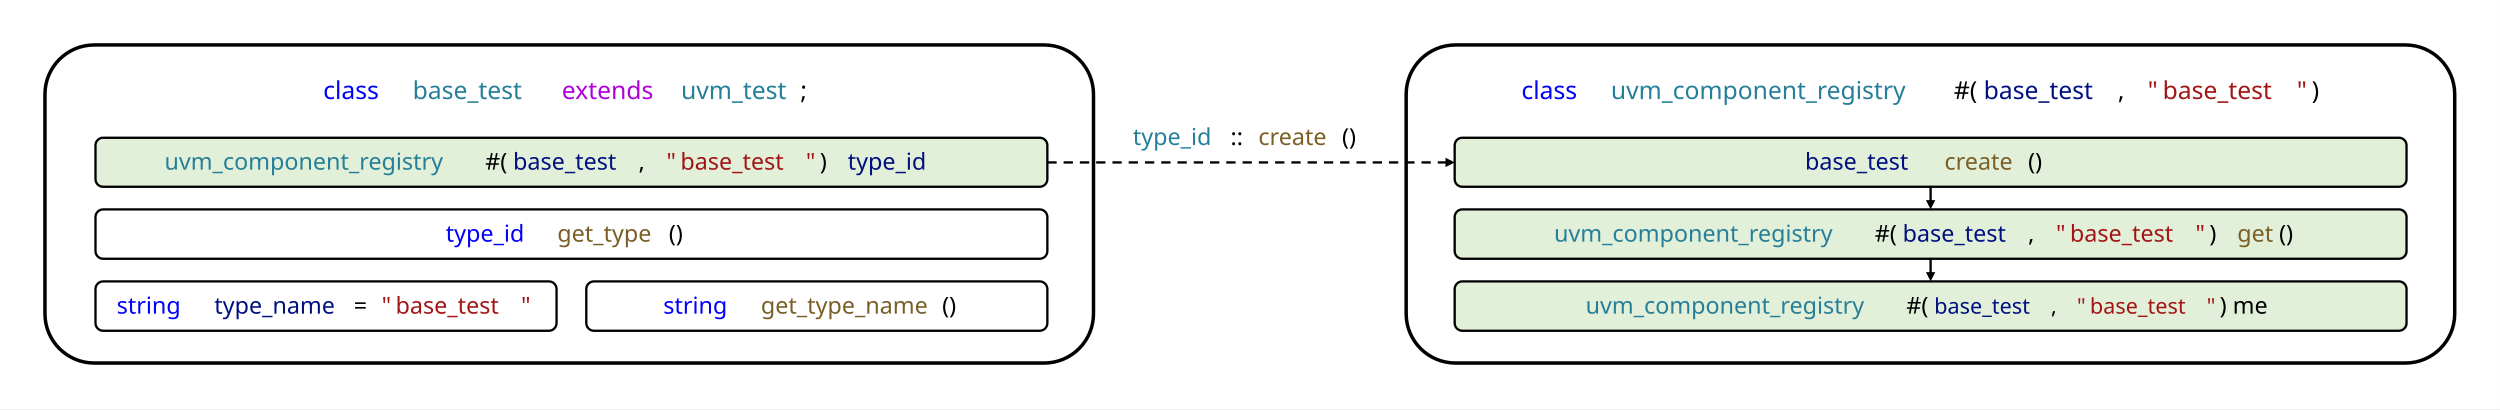
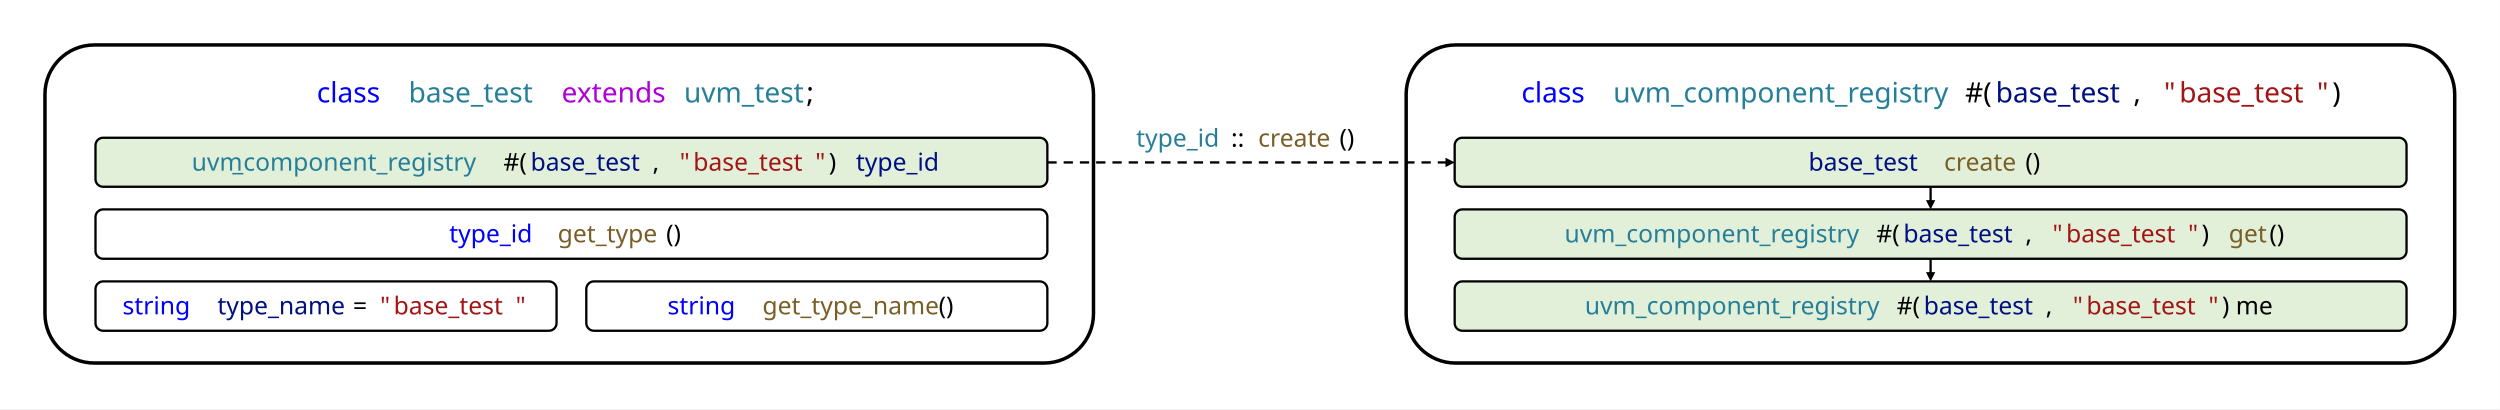
<svg xmlns="http://www.w3.org/2000/svg" width="7396" height="1210" xml:space="preserve" overflow="hidden">
  <g transform="translate(1200 -604)">
    <rect x="-1197.5" y="606.5" width="7391" height="1205" stroke="#FFFFFF" stroke-width="4.583" stroke-miterlimit="8" fill="#FFFFFF" />
    <path d="M-1067 882.836C-1067 802.293-1001.71 737-921.165 737L1889.16 737C1969.71 737 2035 802.293 2035 882.836L2035 1532.16C2035 1612.71 1969.71 1678 1889.16 1678L-921.165 1678C-1001.71 1678-1067 1612.71-1067 1532.16Z" stroke="#000000" stroke-width="10.312" stroke-miterlimit="8" fill="#FFFFFF" fill-rule="evenodd" />
-     <text fill="#0000FF" font-family="JetBrains Mono,JetBrains Mono_MSFontService,sans-serif" font-weight="400" font-size="73" transform="matrix(1 0 0 1 -243.891 897)">class</text>
-     <text fill="#267F99" font-family="JetBrains Mono,JetBrains Mono_MSFontService,sans-serif" font-weight="400" font-size="73" transform="matrix(1 0 0 1 20.7968 897)">base_test</text>
-     <text fill="#AF00DB" font-family="JetBrains Mono,JetBrains Mono_MSFontService,sans-serif" font-weight="400" font-size="73" transform="matrix(1 0 0 1 461.943 897)">extends</text>
-     <text fill="#267F99" font-family="JetBrains Mono,JetBrains Mono_MSFontService,sans-serif" font-weight="400" font-size="73" transform="matrix(1 0 0 1 814.859 897)">uvm_test</text>
-     <text font-family="JetBrains Mono,JetBrains Mono_MSFontService,sans-serif" font-weight="400" font-size="73" transform="matrix(1 0 0 1 1167.78 897)">;</text>
+     <text fill="#0000FF" font-family="Consolas,Consolas_MSFontService,sans-serif" font-weight="400" font-size="83" transform="matrix(1 0 0 1 -262.797 907)">class</text>
+     <text fill="#267F99" font-family="Consolas,Consolas_MSFontService,sans-serif" font-weight="400" font-size="83" transform="matrix(1 0 0 1 8.76555 907)">base_test</text>
+     <text fill="#AF00DB" font-family="Consolas,Consolas_MSFontService,sans-serif" font-weight="400" font-size="83" transform="matrix(1 0 0 1 461.37 907)">extends</text>
+     <text fill="#267F99" font-family="Consolas,Consolas_MSFontService,sans-serif" font-weight="400" font-size="83" transform="matrix(1 0 0 1 823.453 907)">uvm_test</text>
+     <text font-family="Consolas,Consolas_MSFontService,sans-serif" font-weight="400" font-size="83" transform="matrix(1 0 0 1 1185.54 907)">;</text>
    <path d="M-917.5 1033.97C-917.5 1021.56-907.439 1011.5-895.028 1011.5L1876.03 1011.5C1888.44 1011.5 1898.5 1021.56 1898.5 1033.97L1898.5 1134.03C1898.5 1146.44 1888.44 1156.5 1876.03 1156.5L-895.028 1156.5C-907.439 1156.5-917.5 1146.44-917.5 1134.03Z" stroke="#000000" stroke-width="6.875" stroke-miterlimit="8" fill="#E2F0D9" fill-rule="evenodd" />
-     <text fill="#267F99" font-family="JetBrains Mono,JetBrains Mono_MSFontService,sans-serif" font-weight="400" font-size="69" transform="matrix(1 0 0 1 -713.383 1106)">uvm_component_registry</text>
-     <text font-family="JetBrains Mono,JetBrains Mono_MSFontService,sans-serif" font-weight="400" font-size="69" transform="matrix(1 0 0 1 235.367 1106)">#(</text>
-     <text fill="#001080" font-family="JetBrains Mono,JetBrains Mono_MSFontService,sans-serif" font-weight="400" font-size="69" transform="matrix(1 0 0 1 317.867 1106)">base_test</text>
-     <text font-family="JetBrains Mono,JetBrains Mono_MSFontService,sans-serif" font-weight="400" font-size="69" transform="matrix(1 0 0 1 689.117 1106)">, </text>
-     <text fill="#A31515" font-family="JetBrains Mono,JetBrains Mono_MSFontService,sans-serif" font-weight="400" font-size="69" transform="matrix(1 0 0 1 771.617 1106)">"</text>
-     <text fill="#A31515" font-family="JetBrains Mono,JetBrains Mono_MSFontService,sans-serif" font-weight="400" font-size="69" transform="matrix(1 0 0 1 812.867 1106)">base_test</text>
-     <text fill="#A31515" font-family="JetBrains Mono,JetBrains Mono_MSFontService,sans-serif" font-weight="400" font-size="69" transform="matrix(1 0 0 1 1184.12 1106)">"</text>
-     <text font-family="JetBrains Mono,JetBrains Mono_MSFontService,sans-serif" font-weight="400" font-size="69" transform="matrix(1 0 0 1 1225.37 1106)">) </text>
-     <text fill="#001080" font-family="JetBrains Mono,JetBrains Mono_MSFontService,sans-serif" font-weight="400" font-size="69" transform="matrix(1 0 0 1 1307.87 1106)">type_id</text>
+     <text fill="#267F99" font-family="Consolas,Consolas_MSFontService,sans-serif" font-weight="400" font-size="73" transform="matrix(1 0 0 1 -632.955 1109)">uvm</text>
+     <text fill="#267F99" font-family="Consolas,Consolas_MSFontService,sans-serif" font-weight="400" font-size="73" transform="matrix(1 0 0 1 -512.643 1109)">_component_registry</text>
+     <text font-family="Consolas,Consolas_MSFontService,sans-serif" font-weight="400" font-size="73" transform="matrix(1 0 0 1 289.441 1109)">#(</text>
+     <text fill="#001080" font-family="Consolas,Consolas_MSFontService,sans-serif" font-weight="400" font-size="73" transform="matrix(1 0 0 1 369.649 1109)">base_test</text>
+     <text font-family="Consolas,Consolas_MSFontService,sans-serif" font-weight="400" font-size="73" transform="matrix(1 0 0 1 730.587 1109)">, </text>
+     <text fill="#A31515" font-family="Consolas,Consolas_MSFontService,sans-serif" font-weight="400" font-size="73" transform="matrix(1 0 0 1 810.795 1109)">"</text>
+     <text fill="#A31515" font-family="Consolas,Consolas_MSFontService,sans-serif" font-weight="400" font-size="73" transform="matrix(1 0 0 1 850.899 1109)">base_test</text>
+     <text fill="#A31515" font-family="Consolas,Consolas_MSFontService,sans-serif" font-weight="400" font-size="73" transform="matrix(1 0 0 1 1211.84 1109)">"</text>
+     <text font-family="Consolas,Consolas_MSFontService,sans-serif" font-weight="400" font-size="73" transform="matrix(1 0 0 1 1251.94 1109)">) </text>
+     <text fill="#001080" font-family="Consolas,Consolas_MSFontService,sans-serif" font-weight="400" font-size="73" transform="matrix(1 0 0 1 1332.15 1109)">type_id</text>
    <path d="M2960 882.836C2960 802.293 3025.29 737 3105.84 737L5916.16 737C5996.71 737 6062 802.293 6062 882.836L6062 1532.16C6062 1612.71 5996.71 1678 5916.16 1678L3105.84 1678C3025.29 1678 2960 1612.71 2960 1532.16Z" stroke="#000000" stroke-width="10.312" stroke-miterlimit="8" fill="#FFFFFF" fill-rule="evenodd" />
    <path d="M1.02923e-06-3.438 27.5-3.437 27.5 3.438-1.02923e-06 3.438ZM48.125-3.437 75.625-3.437 75.625 3.438 48.125 3.438ZM96.25-3.437 123.75-3.437 123.75 3.438 96.25 3.438ZM144.375-3.437 171.875-3.437 171.875 3.438 144.375 3.438ZM192.5-3.437 220-3.437 220 3.438 192.5 3.438ZM240.625-3.437 268.125-3.437 268.125 3.438 240.625 3.438ZM288.75-3.437 316.25-3.437 316.25 3.438 288.75 3.438ZM336.875-3.437 364.375-3.437 364.375 3.438 336.875 3.438ZM385-3.437 412.5-3.437 412.5 3.438 385 3.438ZM433.125-3.437 460.625-3.437 460.625 3.438 433.125 3.438ZM481.25-3.437 508.75-3.437 508.75 3.438 481.25 3.438ZM529.375-3.437 556.875-3.437 556.875 3.438 529.375 3.438ZM577.5-3.437 605-3.437 605 3.438 577.5 3.438ZM625.625-3.437 653.125-3.437 653.125 3.438 625.625 3.438ZM673.75-3.437 701.25-3.437 701.25 3.438 673.75 3.438ZM721.875-3.437 749.375-3.437 749.375 3.438 721.875 3.438ZM770-3.437 797.5-3.437 797.5 3.438 770 3.438ZM818.125-3.437 845.625-3.437 845.625 3.438 818.125 3.438ZM866.25-3.437 893.75-3.437 893.75 3.438 866.25 3.438ZM914.375-3.437 941.875-3.437 941.875 3.438 914.375 3.438ZM962.5-3.437 990-3.437 990 3.438 962.5 3.438ZM1010.62-3.437 1038.12-3.437 1038.12 3.438 1010.62 3.438ZM1058.75-3.437 1086.25-3.437 1086.25 3.438 1058.75 3.438ZM1106.88-3.437 1134.38-3.437 1134.38 3.438 1106.88 3.438ZM1155-3.437 1182.42-3.437 1182.42 3.438 1155 3.438ZM1177.84-13.75 1205.34 0 1177.84 13.75Z" transform="matrix(1 0 0 -1 1898.5 1084.5)" />
-     <text fill="#267F99" font-family="JetBrains Mono,JetBrains Mono_MSFontService,sans-serif" font-weight="400" font-size="69" transform="matrix(1 0 0 1 2151.47 1033)">type_id</text>
-     <text font-family="JetBrains Mono,JetBrains Mono_MSFontService,sans-serif" font-weight="400" font-size="69" transform="matrix(1 0 0 1 2440.22 1033)">::</text>
-     <text fill="#795E26" font-family="JetBrains Mono,JetBrains Mono_MSFontService,sans-serif" font-weight="400" font-size="69" transform="matrix(1 0 0 1 2522.72 1033)">create</text>
-     <text font-family="JetBrains Mono,JetBrains Mono_MSFontService,sans-serif" font-weight="400" font-size="69" transform="matrix(1 0 0 1 2770.22 1033)">()</text>
+     <text fill="#267F99" font-family="Consolas,Consolas_MSFontService,sans-serif" font-weight="400" font-size="73" transform="matrix(1 0 0 1 2161.2 1038)">type_id</text>
+     <text font-family="Consolas,Consolas_MSFontService,sans-serif" font-weight="400" font-size="73" transform="matrix(1 0 0 1 2441.93 1038)">::</text>
+     <text fill="#795E26" font-family="Consolas,Consolas_MSFontService,sans-serif" font-weight="400" font-size="73" transform="matrix(1 0 0 1 2522.14 1038)">create</text>
+     <text font-family="Consolas,Consolas_MSFontService,sans-serif" font-weight="400" font-size="73" transform="matrix(1 0 0 1 2762.77 1038)">()</text>
    <path d="M3103.5 1246.13C3103.5 1233.63 3113.63 1223.5 3126.13 1223.5L5896.87 1223.5C5909.37 1223.5 5919.5 1233.63 5919.5 1246.13L5919.5 1346.87C5919.5 1359.37 5909.37 1369.5 5896.87 1369.5L3126.13 1369.5C3113.63 1369.5 3103.5 1359.37 3103.5 1346.87Z" stroke="#000000" stroke-width="6.875" stroke-miterlimit="8" fill="#E2F0D9" fill-rule="evenodd" />
-     <text fill="#267F99" font-family="JetBrains Mono,JetBrains Mono_MSFontService,sans-serif" font-weight="400" font-size="69" transform="matrix(1 0 0 1 3397.45 1319)">uvm_component_registry</text>
-     <text font-family="JetBrains Mono,JetBrains Mono_MSFontService,sans-serif" font-weight="400" font-size="69" transform="matrix(1 0 0 1 4346.2 1319)">#(</text>
-     <text fill="#001080" font-family="JetBrains Mono,JetBrains Mono_MSFontService,sans-serif" font-weight="400" font-size="69" transform="matrix(1 0 0 1 4428.7 1319)">base_test</text>
-     <text font-family="JetBrains Mono,JetBrains Mono_MSFontService,sans-serif" font-weight="400" font-size="69" transform="matrix(1 0 0 1 4799.95 1319)">, </text>
-     <text fill="#A31515" font-family="JetBrains Mono,JetBrains Mono_MSFontService,sans-serif" font-weight="400" font-size="69" transform="matrix(1 0 0 1 4882.45 1319)">"</text>
-     <text fill="#A31515" font-family="JetBrains Mono,JetBrains Mono_MSFontService,sans-serif" font-weight="400" font-size="69" transform="matrix(1 0 0 1 4923.7 1319)">base_test</text>
-     <text fill="#A31515" font-family="JetBrains Mono,JetBrains Mono_MSFontService,sans-serif" font-weight="400" font-size="69" transform="matrix(1 0 0 1 5294.95 1319)">"</text>
-     <text font-family="JetBrains Mono,JetBrains Mono_MSFontService,sans-serif" font-weight="400" font-size="69" transform="matrix(1 0 0 1 5336.2 1319)">) </text>
-     <text fill="#795E26" font-family="JetBrains Mono,JetBrains Mono_MSFontService,sans-serif" font-weight="400" font-size="69" transform="matrix(1 0 0 1 5418.7 1319)">get</text>
-     <text font-family="JetBrains Mono,JetBrains Mono_MSFontService,sans-serif" font-weight="400" font-size="69" transform="matrix(1 0 0 1 5542.45 1319)">()</text>
+     <text fill="#267F99" font-family="Consolas,Consolas_MSFontService,sans-serif" font-weight="400" font-size="73" transform="matrix(1 0 0 1 3428.38 1321)">uvm_component_registry</text>
+     <text font-family="Consolas,Consolas_MSFontService,sans-serif" font-weight="400" font-size="73" transform="matrix(1 0 0 1 4350.78 1321)">#(</text>
+     <text fill="#001080" font-family="Consolas,Consolas_MSFontService,sans-serif" font-weight="400" font-size="73" transform="matrix(1 0 0 1 4430.99 1321)">base_test</text>
+     <text font-family="Consolas,Consolas_MSFontService,sans-serif" font-weight="400" font-size="73" transform="matrix(1 0 0 1 4791.92 1321)">, </text>
+     <text fill="#A31515" font-family="Consolas,Consolas_MSFontService,sans-serif" font-weight="400" font-size="73" transform="matrix(1 0 0 1 4872.13 1321)">"</text>
+     <text fill="#A31515" font-family="Consolas,Consolas_MSFontService,sans-serif" font-weight="400" font-size="73" transform="matrix(1 0 0 1 4912.24 1321)">base_test</text>
+     <text fill="#A31515" font-family="Consolas,Consolas_MSFontService,sans-serif" font-weight="400" font-size="73" transform="matrix(1 0 0 1 5273.17 1321)">"</text>
+     <text font-family="Consolas,Consolas_MSFontService,sans-serif" font-weight="400" font-size="73" transform="matrix(1 0 0 1 5313.28 1321)">) </text>
+     <text fill="#795E26" font-family="Consolas,Consolas_MSFontService,sans-serif" font-weight="400" font-size="73" transform="matrix(1 0 0 1 5393.49 1321)">get</text>
+     <text font-family="Consolas,Consolas_MSFontService,sans-serif" font-weight="400" font-size="73" transform="matrix(1 0 0 1 5513.8 1321)">()</text>
    <path d="M3103.5 1459.13C3103.5 1446.63 3113.63 1436.5 3126.13 1436.5L5896.87 1436.5C5909.37 1436.5 5919.5 1446.63 5919.5 1459.13L5919.5 1559.87C5919.5 1572.37 5909.37 1582.5 5896.87 1582.5L3126.13 1582.5C3113.63 1582.5 3103.5 1572.37 3103.5 1559.87Z" stroke="#000000" stroke-width="6.875" stroke-miterlimit="8" fill="#E2F0D9" fill-rule="evenodd" />
-     <text fill="#267F99" font-family="JetBrains Mono,JetBrains Mono_MSFontService,sans-serif" font-weight="400" font-size="69" transform="matrix(1 0 0 1 3490.83 1532)">uvm_component_registry</text>
-     <text font-family="JetBrains Mono,JetBrains Mono_MSFontService,sans-serif" font-weight="400" font-size="69" transform="matrix(1 0 0 1 4439.58 1532)">#(</text>
-     <text fill="#001080" font-family="JetBrains Mono,JetBrains Mono_MSFontService,sans-serif" font-weight="400" font-size="64" transform="matrix(1 0 0 1 4522.08 1532)">base_test</text>
-     <text font-family="JetBrains Mono,JetBrains Mono_MSFontService,sans-serif" font-weight="400" font-size="64" transform="matrix(1 0 0 1 4867.55 1532)">, </text>
-     <text fill="#A31515" font-family="JetBrains Mono,JetBrains Mono_MSFontService,sans-serif" font-weight="400" font-size="64" transform="matrix(1 0 0 1 4944.32 1532)">"</text>
-     <text fill="#A31515" font-family="JetBrains Mono,JetBrains Mono_MSFontService,sans-serif" font-weight="400" font-size="64" transform="matrix(1 0 0 1 4982.71 1532)">base_test</text>
-     <text fill="#A31515" font-family="JetBrains Mono,JetBrains Mono_MSFontService,sans-serif" font-weight="400" font-size="64" transform="matrix(1 0 0 1 5328.17 1532)">"</text>
-     <text font-family="JetBrains Mono,JetBrains Mono_MSFontService,sans-serif" font-weight="400" font-size="69" transform="matrix(1 0 0 1 5366.56 1532)">) me</text>
+     <text fill="#267F99" font-family="Consolas,Consolas_MSFontService,sans-serif" font-weight="400" font-size="73" transform="matrix(1 0 0 1 3488.54 1534)">uvm_component_registry</text>
+     <text font-family="Consolas,Consolas_MSFontService,sans-serif" font-weight="400" font-size="73" transform="matrix(1 0 0 1 4410.93 1534)">#(</text>
+     <text fill="#001080" font-family="Consolas,Consolas_MSFontService,sans-serif" font-weight="400" font-size="73" transform="matrix(1 0 0 1 4491.14 1534)">base_test</text>
+     <text font-family="Consolas,Consolas_MSFontService,sans-serif" font-weight="400" font-size="73" transform="matrix(1 0 0 1 4852.08 1534)">, </text>
+     <text fill="#A31515" font-family="Consolas,Consolas_MSFontService,sans-serif" font-weight="400" font-size="73" transform="matrix(1 0 0 1 4932.29 1534)">"</text>
+     <text fill="#A31515" font-family="Consolas,Consolas_MSFontService,sans-serif" font-weight="400" font-size="73" transform="matrix(1 0 0 1 4972.39 1534)">base_test</text>
+     <text fill="#A31515" font-family="Consolas,Consolas_MSFontService,sans-serif" font-weight="400" font-size="73" transform="matrix(1 0 0 1 5333.33 1534)">"</text>
+     <text font-family="Consolas,Consolas_MSFontService,sans-serif" font-weight="400" font-size="73" transform="matrix(1 0 0 1 5373.43 1534)">) me</text>
    <path d="M4514.94 1369.5 4514.94 1413.74 4508.06 1413.74 4508.06 1369.5ZM4525.25 1409.16 4511.5 1436.66 4497.75 1409.16Z" />
    <path d="M4514.94 1156.5 4514.94 1200.74 4508.06 1200.74 4508.06 1156.5ZM4525.25 1196.16 4511.5 1223.66 4497.75 1196.16Z" />
-     <text fill="#0000FF" font-family="JetBrains Mono,JetBrains Mono_MSFontService,sans-serif" font-weight="400" font-size="73" transform="matrix(1 0 0 1 3300.95 897)">class</text>
-     <text fill="#267F99" font-family="JetBrains Mono,JetBrains Mono_MSFontService,sans-serif" font-weight="400" font-size="73" transform="matrix(1 0 0 1 3565.64 897)">uvm_component_registry</text>
-     <text font-family="JetBrains Mono,JetBrains Mono_MSFontService,sans-serif" font-weight="400" font-size="73" transform="matrix(1 0 0 1 4580.28 897)">#(</text>
-     <text fill="#001080" font-family="JetBrains Mono,JetBrains Mono_MSFontService,sans-serif" font-weight="400" font-size="73" transform="matrix(1 0 0 1 4668.5 897)">base_test</text>
-     <text font-family="JetBrains Mono,JetBrains Mono_MSFontService,sans-serif" font-weight="400" font-size="73" transform="matrix(1 0 0 1 5065.54 897)">, </text>
-     <text fill="#A31515" font-family="JetBrains Mono,JetBrains Mono_MSFontService,sans-serif" font-weight="400" font-size="73" transform="matrix(1 0 0 1 5153.77 897)">"</text>
-     <text fill="#A31515" font-family="JetBrains Mono,JetBrains Mono_MSFontService,sans-serif" font-weight="400" font-size="73" transform="matrix(1 0 0 1 5197.88 897)">base_test</text>
-     <text fill="#A31515" font-family="JetBrains Mono,JetBrains Mono_MSFontService,sans-serif" font-weight="400" font-size="73" transform="matrix(1 0 0 1 5594.91 897)">"</text>
-     <text font-family="JetBrains Mono,JetBrains Mono_MSFontService,sans-serif" font-weight="400" font-size="73" transform="matrix(1 0 0 1 5639.03 897)">)</text>
+     <text fill="#0000FF" font-family="Consolas,Consolas_MSFontService,sans-serif" font-weight="400" font-size="83" transform="matrix(1 0 0 1 3300.95 907)">class</text>
+     <text fill="#267F99" font-family="Consolas,Consolas_MSFontService,sans-serif" font-weight="400" font-size="83" transform="matrix(1 0 0 1 3572.52 907)">uvm_component_registry</text>
+     <text font-family="Consolas,Consolas_MSFontService,sans-serif" font-weight="400" font-size="83" transform="matrix(1 0 0 1 4613.5 907)">#(</text>
+     <text fill="#001080" font-family="Consolas,Consolas_MSFontService,sans-serif" font-weight="400" font-size="83" transform="matrix(1 0 0 1 4704.03 907)">base_test</text>
+     <text font-family="Consolas,Consolas_MSFontService,sans-serif" font-weight="400" font-size="83" transform="matrix(1 0 0 1 5111.37 907)">, </text>
+     <text fill="#A31515" font-family="Consolas,Consolas_MSFontService,sans-serif" font-weight="400" font-size="83" transform="matrix(1 0 0 1 5201.89 907)">"</text>
+     <text fill="#A31515" font-family="Consolas,Consolas_MSFontService,sans-serif" font-weight="400" font-size="83" transform="matrix(1 0 0 1 5247.15 907)">base_test</text>
+     <text fill="#A31515" font-family="Consolas,Consolas_MSFontService,sans-serif" font-weight="400" font-size="83" transform="matrix(1 0 0 1 5654.49 907)">"</text>
+     <text font-family="Consolas,Consolas_MSFontService,sans-serif" font-weight="400" font-size="83" transform="matrix(1 0 0 1 5699.75 907)">)</text>
    <path d="M-917.5 1246.13C-917.5 1233.63-907.37 1223.5-894.874 1223.5L1875.87 1223.5C1888.37 1223.5 1898.5 1233.63 1898.5 1246.13L1898.5 1346.87C1898.5 1359.37 1888.37 1369.5 1875.87 1369.5L-894.874 1369.5C-907.37 1369.5-917.5 1359.37-917.5 1346.87Z" stroke="#000000" stroke-width="6.875" stroke-miterlimit="8" fill="#FFFFFF" fill-rule="evenodd" />
-     <text fill="#0000FF" font-family="JetBrains Mono,JetBrains Mono_MSFontService,sans-serif" font-weight="400" font-size="69" transform="matrix(1 0 0 1 118.711 1319)">type_id</text>
-     <text fill="#795E26" font-family="JetBrains Mono,JetBrains Mono_MSFontService,sans-serif" font-weight="400" font-size="69" transform="matrix(1 0 0 1 448.711 1319)">get_type</text>
-     <text font-family="JetBrains Mono,JetBrains Mono_MSFontService,sans-serif" font-weight="400" font-size="69" transform="matrix(1 0 0 1 778.711 1319)">()</text>
+     <text fill="#0000FF" font-family="Consolas,Consolas_MSFontService,sans-serif" font-weight="400" font-size="73" transform="matrix(1 0 0 1 129.023 1321)">type_id</text>
+     <text fill="#795E26" font-family="Consolas,Consolas_MSFontService,sans-serif" font-weight="400" font-size="73" transform="matrix(1 0 0 1 449.857 1321)">get_type</text>
+     <text font-family="Consolas,Consolas_MSFontService,sans-serif" font-weight="400" font-size="73" transform="matrix(1 0 0 1 770.69 1321)">()</text>
    <path d="M534.5 1459.13C534.5 1446.63 544.631 1436.5 557.128 1436.5L1875.87 1436.5C1888.37 1436.5 1898.5 1446.63 1898.5 1459.13L1898.5 1559.87C1898.5 1572.37 1888.37 1582.5 1875.87 1582.5L557.128 1582.5C544.631 1582.5 534.5 1572.37 534.5 1559.87Z" stroke="#000000" stroke-width="6.875" stroke-miterlimit="8" fill="#FFFFFF" fill-rule="evenodd" />
-     <text fill="#0000FF" font-family="JetBrains Mono,JetBrains Mono_MSFontService,sans-serif" font-weight="400" font-size="69" transform="matrix(1 0 0 1 762.217 1532)">string </text>
-     <text fill="#795E26" font-family="JetBrains Mono,JetBrains Mono_MSFontService,sans-serif" font-weight="400" font-size="69" transform="matrix(1 0 0 1 1050.97 1532)">get_type_name</text>
-     <text font-family="JetBrains Mono,JetBrains Mono_MSFontService,sans-serif" font-weight="400" font-size="69" transform="matrix(1 0 0 1 1587.22 1532)">()</text>
+     <text fill="#0000FF" font-family="Consolas,Consolas_MSFontService,sans-serif" font-weight="400" font-size="73" transform="matrix(1 0 0 1 774.822 1534)">string </text>
+     <text fill="#795E26" font-family="Consolas,Consolas_MSFontService,sans-serif" font-weight="400" font-size="73" transform="matrix(1 0 0 1 1055.55 1534)">get_type_name</text>
+     <text font-family="Consolas,Consolas_MSFontService,sans-serif" font-weight="400" font-size="73" transform="matrix(1 0 0 1 1576.91 1534)">()</text>
    <path d="M-917.5 1459.13C-917.5 1446.63-907.369 1436.5-894.872 1436.5L423.873 1436.5C436.369 1436.5 446.5 1446.63 446.5 1459.13L446.5 1559.87C446.5 1572.37 436.369 1582.5 423.873 1582.5L-894.872 1582.5C-907.369 1582.5-917.5 1572.37-917.5 1559.87Z" stroke="#000000" stroke-width="6.875" stroke-miterlimit="8" fill="#FFFFFF" fill-rule="evenodd" />
-     <text fill="#0000FF" font-family="JetBrains Mono,JetBrains Mono_MSFontService,sans-serif" font-weight="400" font-size="69" transform="matrix(1 0 0 1 -854.796 1532)">string</text>
-     <text fill="#001080" font-family="JetBrains Mono,JetBrains Mono_MSFontService,sans-serif" font-weight="400" font-size="69" transform="matrix(1 0 0 1 -566.046 1532)">type_name</text>
-     <text font-family="JetBrains Mono,JetBrains Mono_MSFontService,sans-serif" font-weight="400" font-size="69" transform="matrix(1 0 0 1 -153.546 1532)">= </text>
-     <text fill="#A31515" font-family="JetBrains Mono,JetBrains Mono_MSFontService,sans-serif" font-weight="400" font-size="69" transform="matrix(1 0 0 1 -71.0458 1532)">"</text>
-     <text fill="#A31515" font-family="JetBrains Mono,JetBrains Mono_MSFontService,sans-serif" font-weight="400" font-size="69" transform="matrix(1 0 0 1 -29.7958 1532)">base_test</text>
-     <text fill="#A31515" font-family="JetBrains Mono,JetBrains Mono_MSFontService,sans-serif" font-weight="400" font-size="69" transform="matrix(1 0 0 1 341.454 1532)">"</text>
+     <text fill="#0000FF" font-family="Consolas,Consolas_MSFontService,sans-serif" font-weight="400" font-size="73" transform="matrix(1 0 0 1 -837.608 1534)">string</text>
+     <text fill="#001080" font-family="Consolas,Consolas_MSFontService,sans-serif" font-weight="400" font-size="73" transform="matrix(1 0 0 1 -556.879 1534)">type_name</text>
+     <text font-family="Consolas,Consolas_MSFontService,sans-serif" font-weight="400" font-size="73" transform="matrix(1 0 0 1 -155.837 1534)">= </text>
+     <text fill="#A31515" font-family="Consolas,Consolas_MSFontService,sans-serif" font-weight="400" font-size="73" transform="matrix(1 0 0 1 -75.6291 1534)">"</text>
+     <text fill="#A31515" font-family="Consolas,Consolas_MSFontService,sans-serif" font-weight="400" font-size="73" transform="matrix(1 0 0 1 -35.525 1534)">base_test</text>
+     <text fill="#A31515" font-family="Consolas,Consolas_MSFontService,sans-serif" font-weight="400" font-size="73" transform="matrix(1 0 0 1 325.413 1534)">"</text>
    <path d="M3103.5 1033.97C3103.5 1021.56 3113.56 1011.5 3125.97 1011.5L5897.03 1011.5C5909.44 1011.5 5919.5 1021.56 5919.5 1033.97L5919.5 1134.03C5919.5 1146.44 5909.44 1156.5 5897.03 1156.5L3125.97 1156.5C3113.56 1156.5 3103.5 1146.44 3103.5 1134.03Z" stroke="#000000" stroke-width="6.875" stroke-miterlimit="8" fill="#E2F0D9" fill-rule="evenodd" />
-     <text fill="#001080" font-family="JetBrains Mono,JetBrains Mono_MSFontService,sans-serif" font-weight="400" font-size="69" transform="matrix(1 0 0 1 4139.95 1106)">base_test</text>
-     <text fill="#795E26" font-family="JetBrains Mono,JetBrains Mono_MSFontService,sans-serif" font-weight="400" font-size="69" transform="matrix(1 0 0 1 4552.45 1106)">create</text>
-     <text font-family="JetBrains Mono,JetBrains Mono_MSFontService,sans-serif" font-weight="400" font-size="69" transform="matrix(1 0 0 1 4799.95 1106)">()</text>
+     <text fill="#001080" font-family="Consolas,Consolas_MSFontService,sans-serif" font-weight="400" font-size="73" transform="matrix(1 0 0 1 4150.26 1109)">base_test</text>
+     <text fill="#795E26" font-family="Consolas,Consolas_MSFontService,sans-serif" font-weight="400" font-size="73" transform="matrix(1 0 0 1 4551.3 1109)">create</text>
+     <text font-family="Consolas,Consolas_MSFontService,sans-serif" font-weight="400" font-size="73" transform="matrix(1 0 0 1 4791.92 1109)">()</text>
  </g>
</svg>
